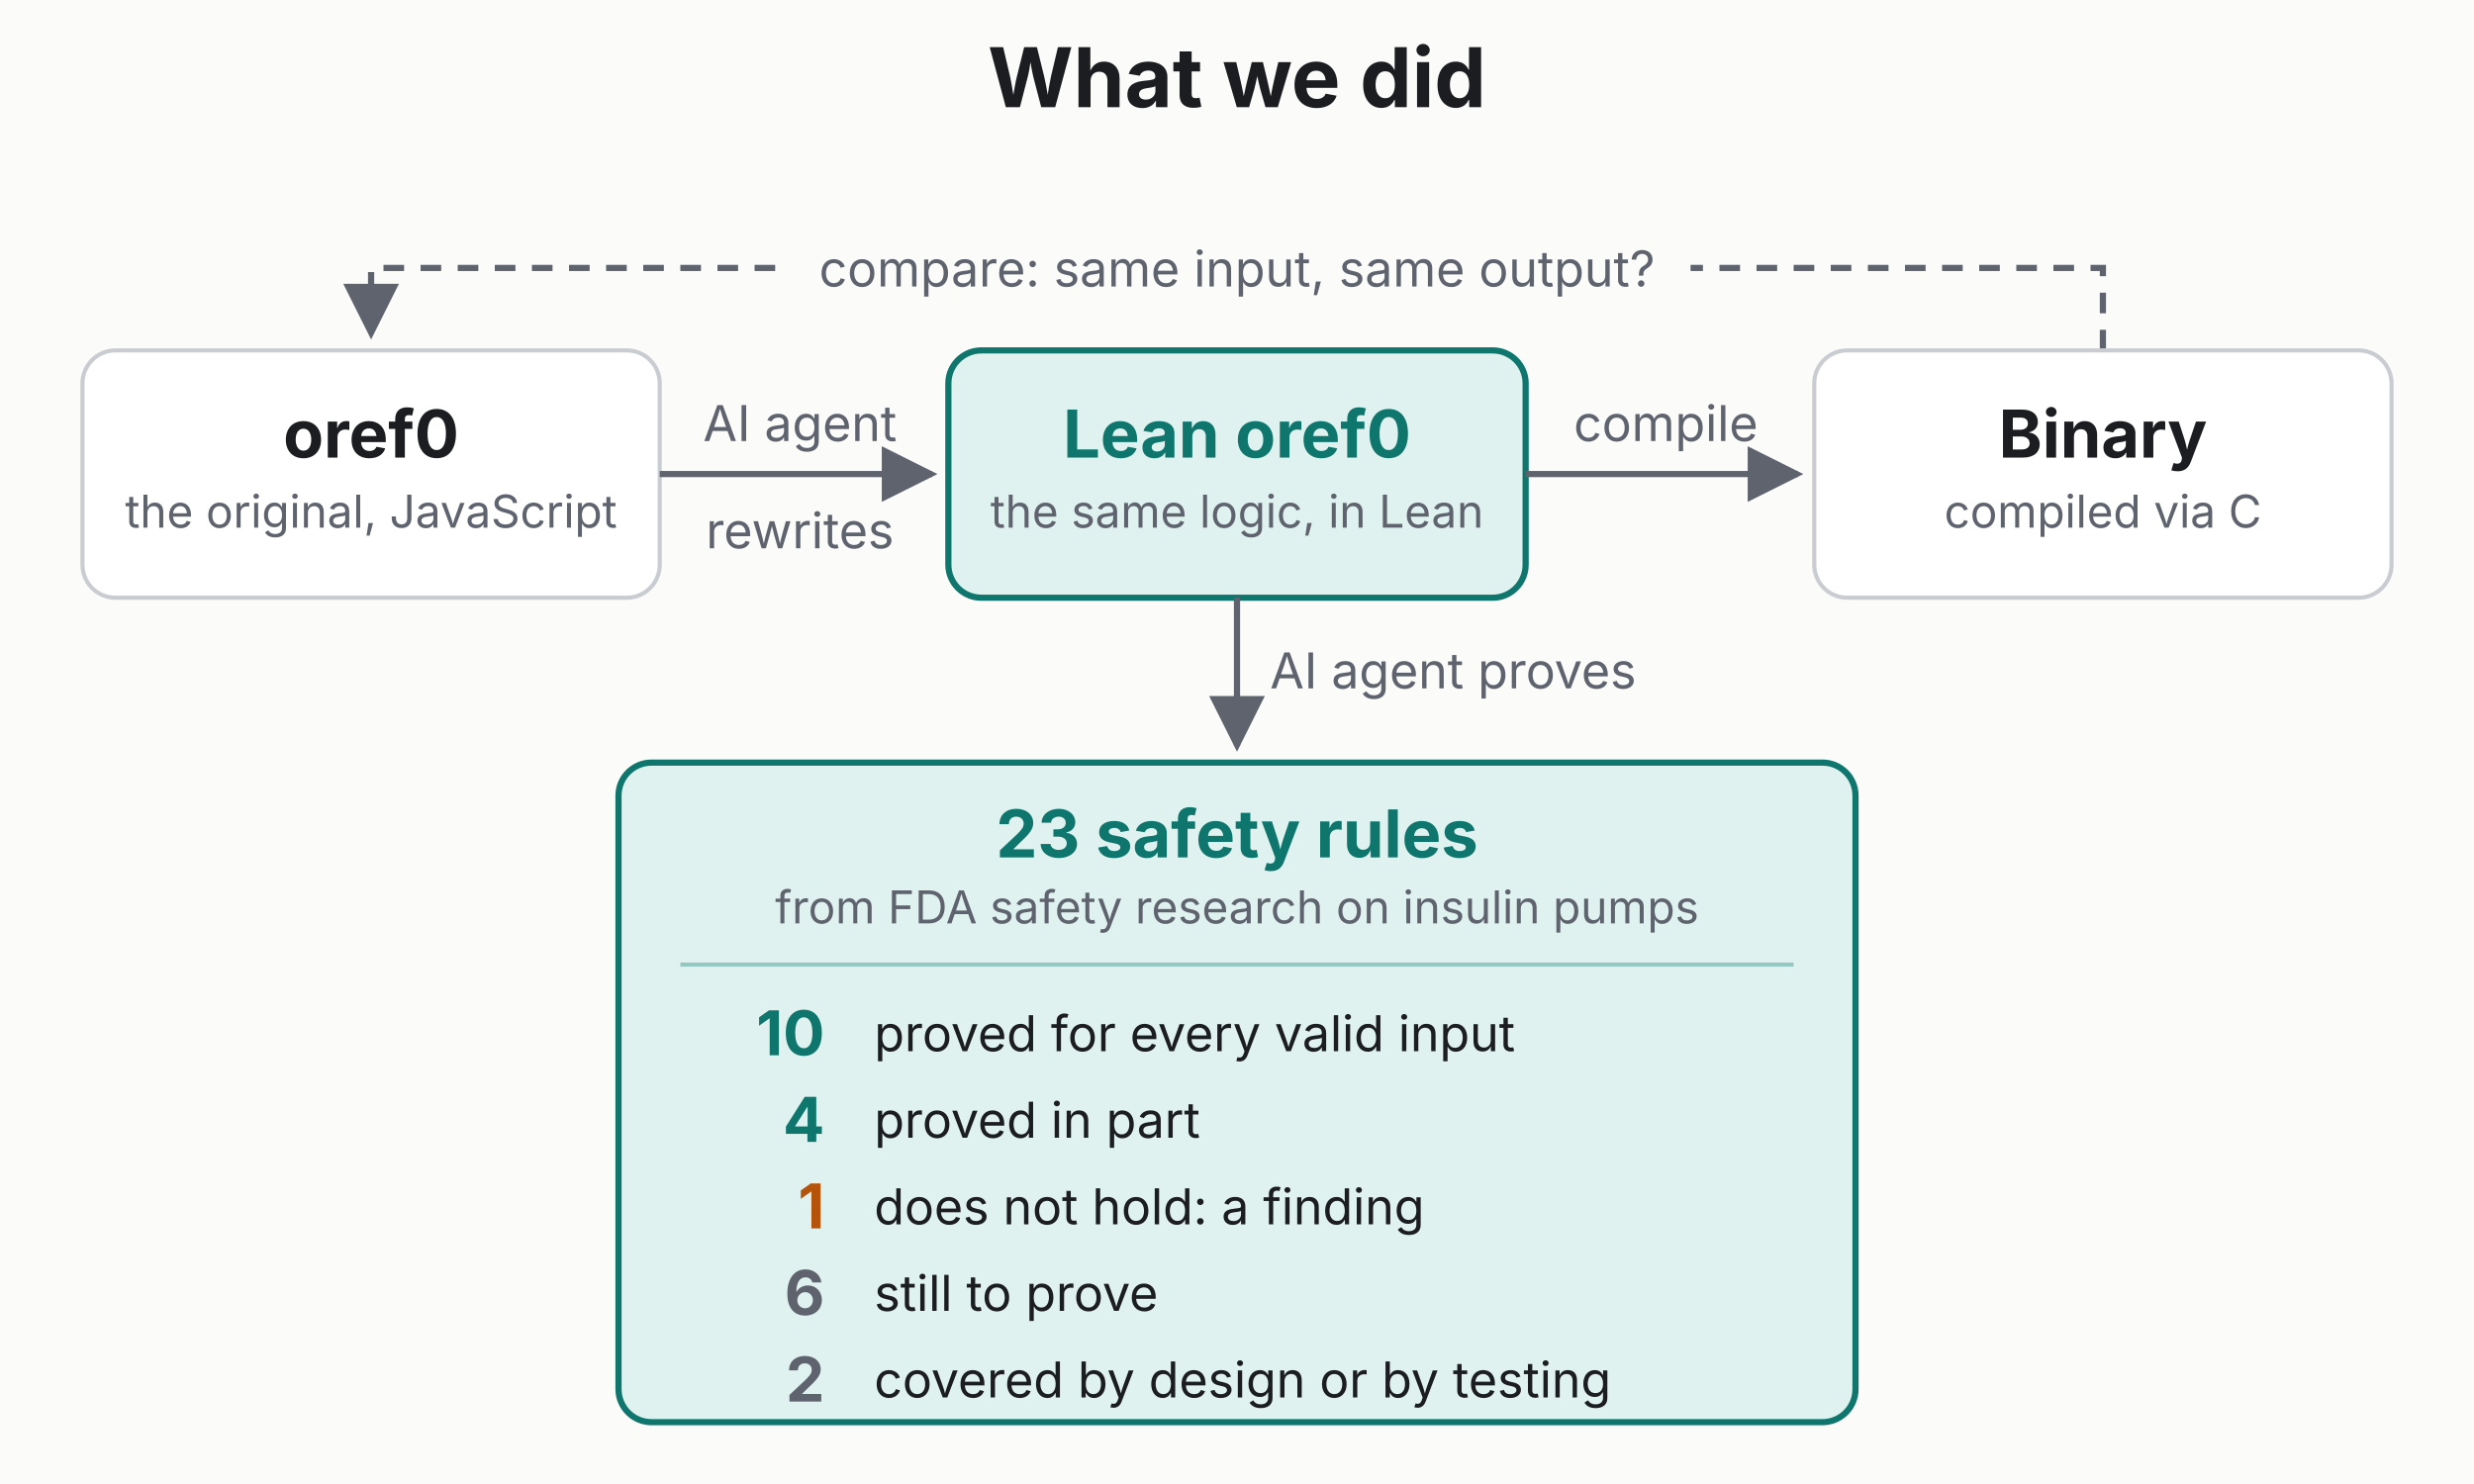
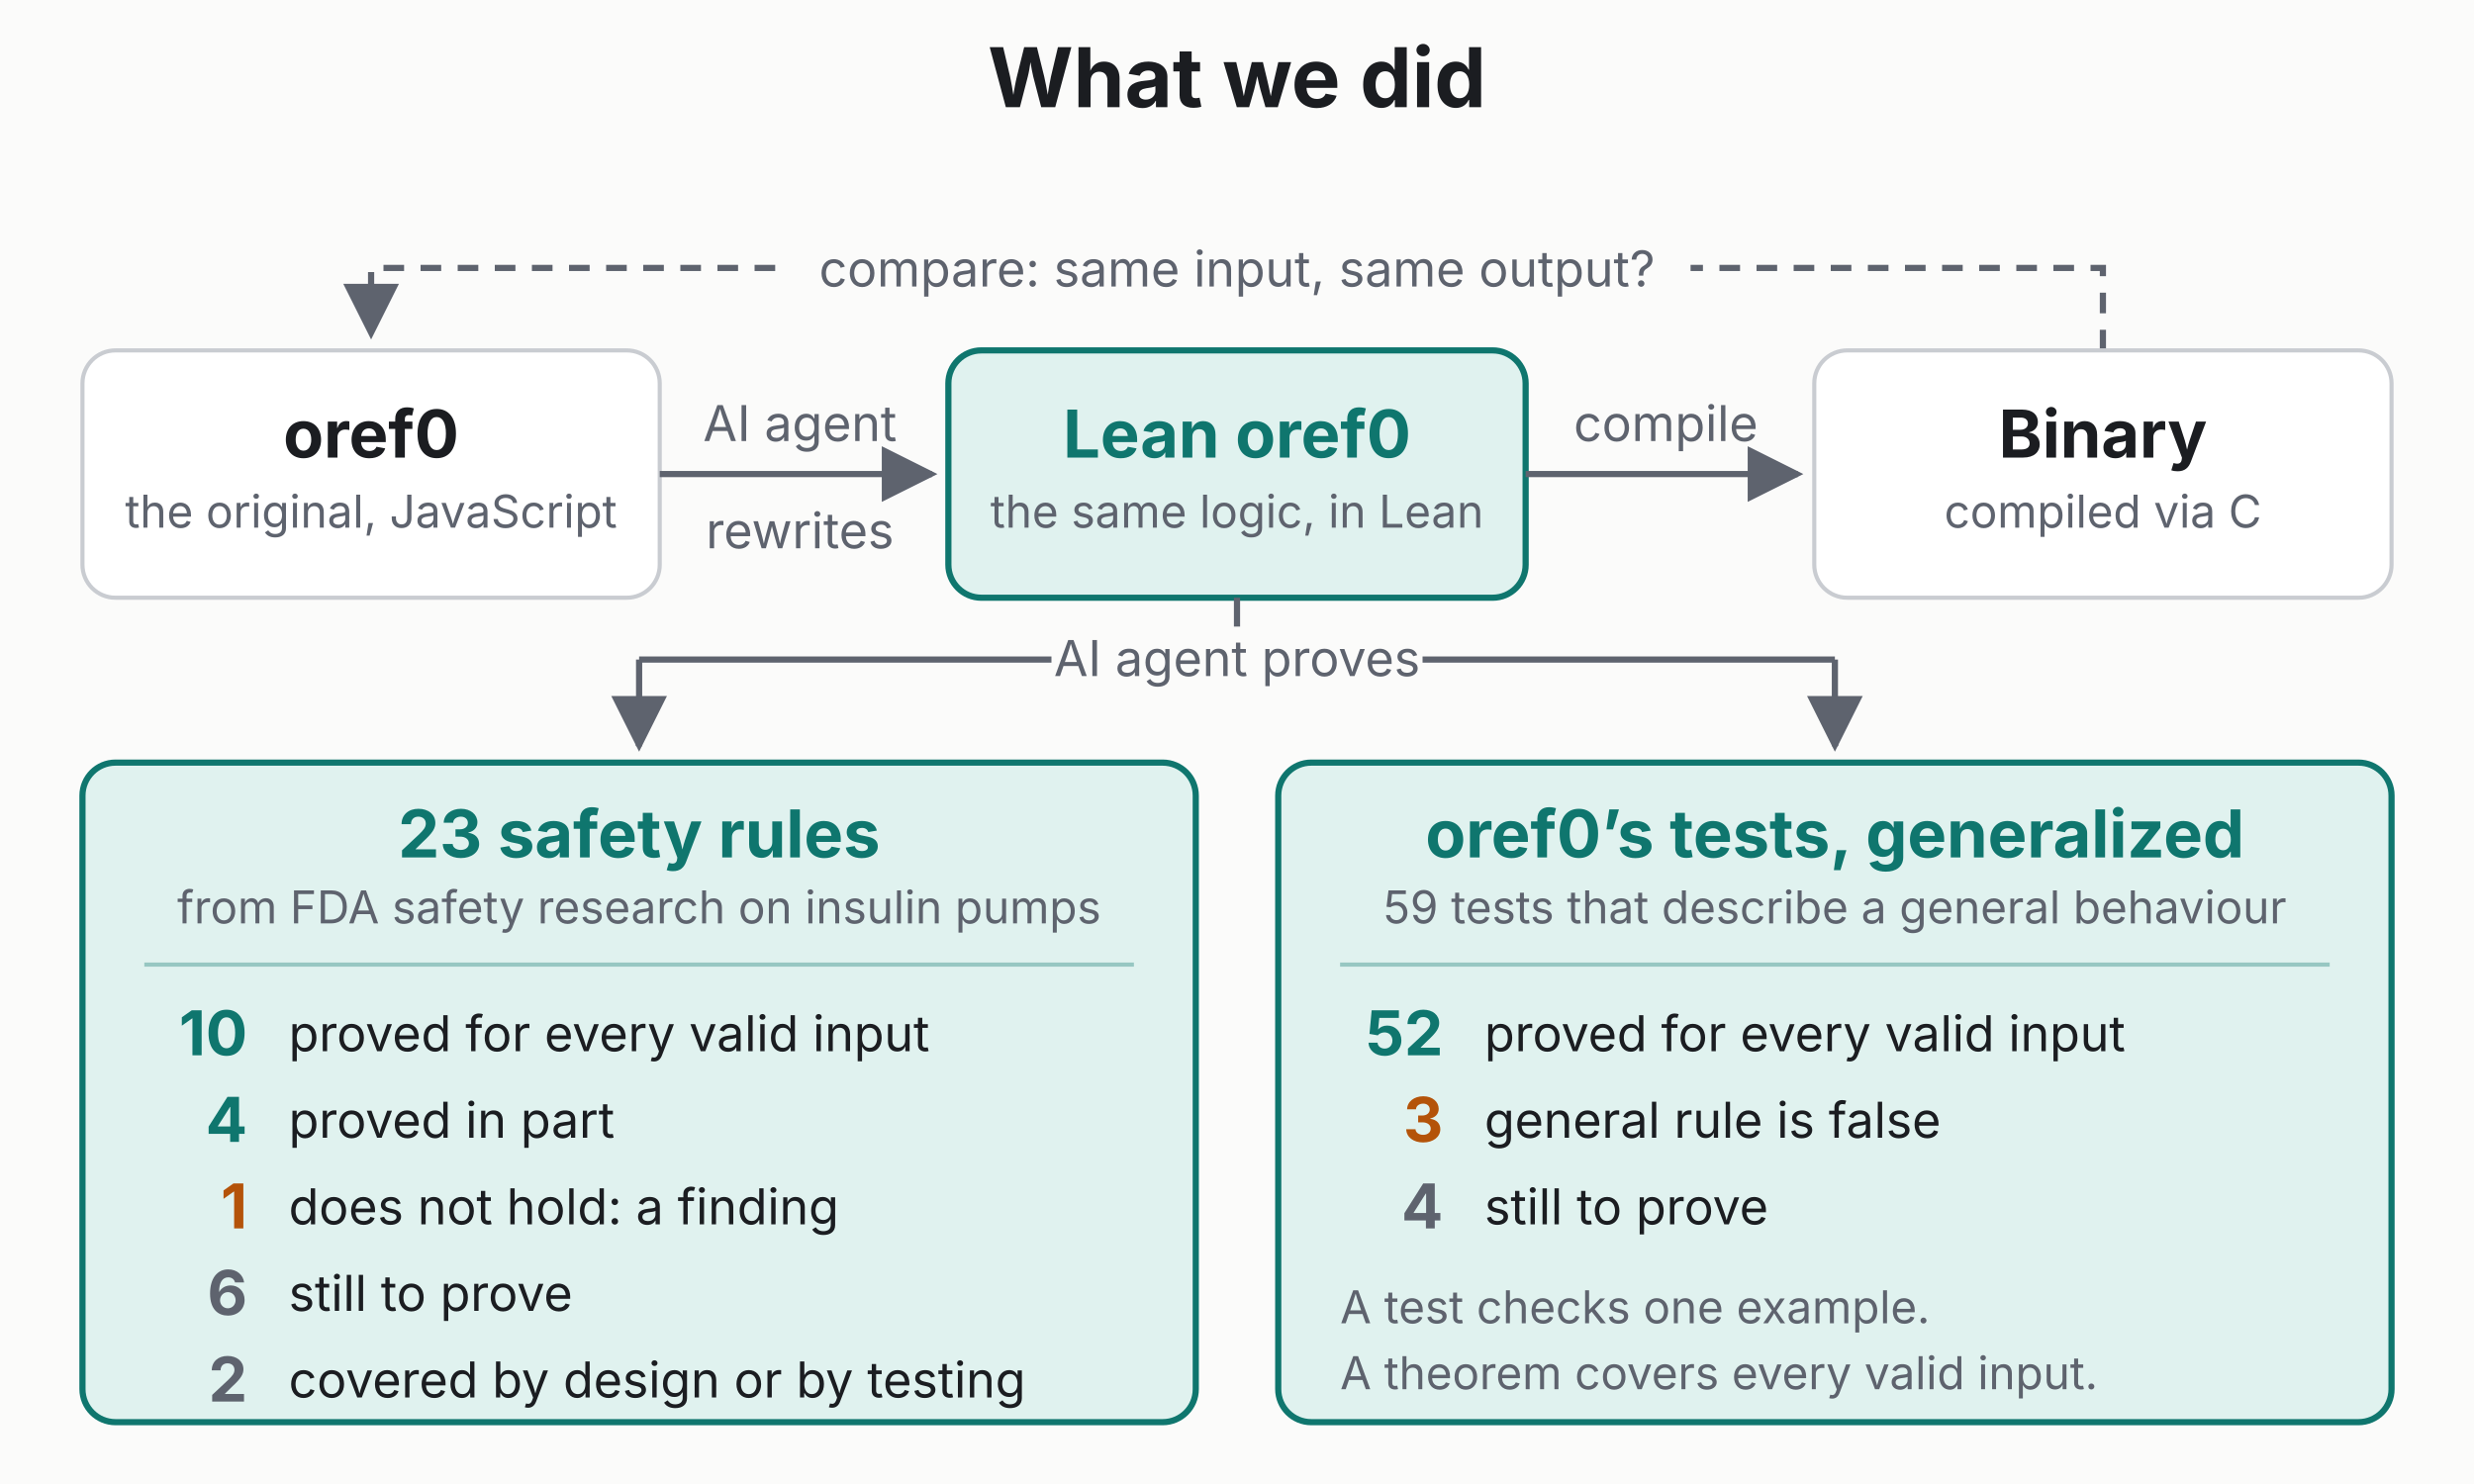
- <svg xmlns="http://www.w3.org/2000/svg" viewBox="0 0 1200 720" width="1200" height="720" role="img" aria-label="What we did. An AI agent rewrote oref0 from JavaScript into Lean, then compiled the Lean version into a binary, through C, and compared it with the original. On the Lean version it proved safety rules adapted from FDA pump-safety research and regulations: of 23 rules, 10 are proved for every input, 4 in part, 1 does not hold (a finding), 6 are still to prove and 2 are covered by design or testing.">
+ <svg xmlns="http://www.w3.org/2000/svg" viewBox="0 0 1200 720" width="1200" height="720" role="img" aria-label="What we did. An AI agent rewrote oref0 from JavaScript into Lean, then compiled the Lean version into a binary, through C, and compared it with the original. On the Lean version it proved safety rules adapted from FDA pump-safety research and regulations: of 23 rules, 10 are proved for every input, 4 in part, 1 does not hold (a finding), 6 are still to prove and 2 are covered by design or testing. It also turned 52 of the 59 oref0 tests that describe a general behaviour into theorems for every valid input; for 3, the general rule is false.">
  <defs>
    <marker id="head" viewBox="0 0 10 10" refX="9" refY="5" markerWidth="9" markerHeight="9" orient="auto-start-reverse">
      <path d="M0 0 L10 5 L0 10 z" fill="#5e636e" />
    </marker>
  </defs>
  <style>
    text { font-family: Inter, "Helvetica Neue", Arial, sans-serif; fill: #1b1d21; }
    .box { fill: #ffffff; stroke: #c9ccd1; stroke-width: 2; }
    .main { fill: #e0f2ef; stroke: #0f766e; stroke-width: 3; }
    .heading { font-size: 40px; font-weight: 700; }
    .title { font-size: 32px; font-weight: 700; }
    .sub { font-size: 22px; fill: #5e636e; }
    .label { font-size: 24px; fill: #5e636e; }
    .accent { fill: #0f766e; }
    .warn { fill: #b45309; }
    .num { font-size: 30px; font-weight: 700; }
    .item { font-size: 24px; }
    .line { stroke: #5e636e; stroke-width: 3; fill: none; }
    .dash { stroke-dasharray: 10 8; }
  </style>
  <rect id="bg" width="1200" height="720" fill="#fbfbfa" />
  <text class="heading" x="600" y="52" text-anchor="middle">What we did</text>
  <path class="line dash" d="M1020 170 V130 H180 V162" marker-end="url(#head)" />
  <rect x="380" y="112" width="440" height="36" fill="#fbfbfa" />
  <text class="label" x="600" y="139" text-anchor="middle">compare: same input, same output?</text>
  <rect class="box" x="40" y="170" width="280" height="120" rx="16" />
  <text class="title" x="180" y="222" text-anchor="middle">oref0</text>
  <text class="sub" x="180" y="256" text-anchor="middle">the original, JavaScript</text>
  <rect class="main" x="460" y="170" width="280" height="120" rx="16" />
  <text class="title accent" x="600" y="222" text-anchor="middle">Lean oref0</text>
  <text class="sub" x="600" y="256" text-anchor="middle">the same logic, in Lean</text>
  <rect class="box" x="880" y="170" width="280" height="120" rx="16" />
  <text class="title" x="1020" y="222" text-anchor="middle">Binary</text>
  <text class="sub" x="1020" y="256" text-anchor="middle">compiled via C</text>
  <path class="line" d="M320 230 H452" marker-end="url(#head)" />
  <text class="label" x="388" y="214" text-anchor="middle">AI agent</text>
  <text class="label" x="388" y="266" text-anchor="middle">rewrites</text>
  <path class="line" d="M740 230 H872" marker-end="url(#head)" />
  <text class="label" x="808" y="214" text-anchor="middle">compile</text>
-   <path class="line" d="M600 290 V362" marker-end="url(#head)" />
-   <text class="label" x="616" y="334">AI agent proves</text>
-   <rect class="main" x="300" y="370" width="600" height="320" rx="16" />
-   <text class="title accent" x="600" y="416" text-anchor="middle">23 safety rules</text>
-   <text class="sub" x="600" y="448" text-anchor="middle">from FDA safety research on insulin pumps</text>
-   <line x1="330" y1="468" x2="870" y2="468" stroke="#0f766e" stroke-opacity="0.35" stroke-width="2" />
-   <text class="num accent" x="400" y="512" text-anchor="end">10</text>
-   <text class="item" x="424" y="510">proved for every valid input</text>
-   <text class="num accent" x="400" y="554" text-anchor="end">4</text>
-   <text class="item" x="424" y="552">proved in part</text>
-   <text class="num warn" x="400" y="596" text-anchor="end">1</text>
-   <text class="item" x="424" y="594">does not hold: a finding</text>
-   <text class="num" x="400" y="638" text-anchor="end" style="fill:#5e636e">6</text>
-   <text class="item" x="424" y="636">still to prove</text>
-   <text class="num" x="400" y="680" text-anchor="end" style="fill:#5e636e">2</text>
-   <text class="item" x="424" y="678">covered by design or by testing</text>
+   <path class="line" d="M600 290 V320 M310 320 H890 M310 320 V362 M890 320 V362" />
+   <path class="line" d="M310 340 V362" marker-end="url(#head)" />
+   <path class="line" d="M890 340 V362" marker-end="url(#head)" />
+   <rect x="510" y="304" width="180" height="32" fill="#fbfbfa" />
+   <text class="label" x="600" y="328" text-anchor="middle">AI agent proves</text>
+   <rect class="main" x="40" y="370" width="540" height="320" rx="16" />
+   <text class="title accent" x="310" y="416" text-anchor="middle">23 safety rules</text>
+   <text class="sub" x="310" y="448" text-anchor="middle">from FDA safety research on insulin pumps</text>
+   <line x1="70" y1="468" x2="550" y2="468" stroke="#0f766e" stroke-opacity="0.35" stroke-width="2" />
+   <text class="num accent" x="120" y="512" text-anchor="end">10</text>
+   <text class="item" x="140" y="510">proved for every valid input</text>
+   <text class="num accent" x="120" y="554" text-anchor="end">4</text>
+   <text class="item" x="140" y="552">proved in part</text>
+   <text class="num warn" x="120" y="596" text-anchor="end">1</text>
+   <text class="item" x="140" y="594">does not hold: a finding</text>
+   <text class="num" x="120" y="638" text-anchor="end" style="fill:#5e636e">6</text>
+   <text class="item" x="140" y="636">still to prove</text>
+   <text class="num" x="120" y="680" text-anchor="end" style="fill:#5e636e">2</text>
+   <text class="item" x="140" y="678">covered by design or by testing</text>
+   <rect class="main" x="620" y="370" width="540" height="320" rx="16" />
+   <text class="title accent" x="890" y="416" text-anchor="middle">oref0’s tests, generalized</text>
+   <text class="sub" x="890" y="448" text-anchor="middle">59 tests that describe a general behaviour</text>
+   <line x1="650" y1="468" x2="1130" y2="468" stroke="#0f766e" stroke-opacity="0.35" stroke-width="2" />
+   <text class="num accent" x="700" y="512" text-anchor="end">52</text>
+   <text class="item" x="720" y="510">proved for every valid input</text>
+   <text class="num warn" x="700" y="554" text-anchor="end">3</text>
+   <text class="item" x="720" y="552">general rule is false</text>
+   <text class="num" x="700" y="596" text-anchor="end" style="fill:#5e636e">4</text>
+   <text class="item" x="720" y="594">still to prove</text>
+   <text class="sub" x="650" y="642">A test checks one example.</text>
+   <text class="sub" x="650" y="674">A theorem covers every valid input.</text>
</svg>
